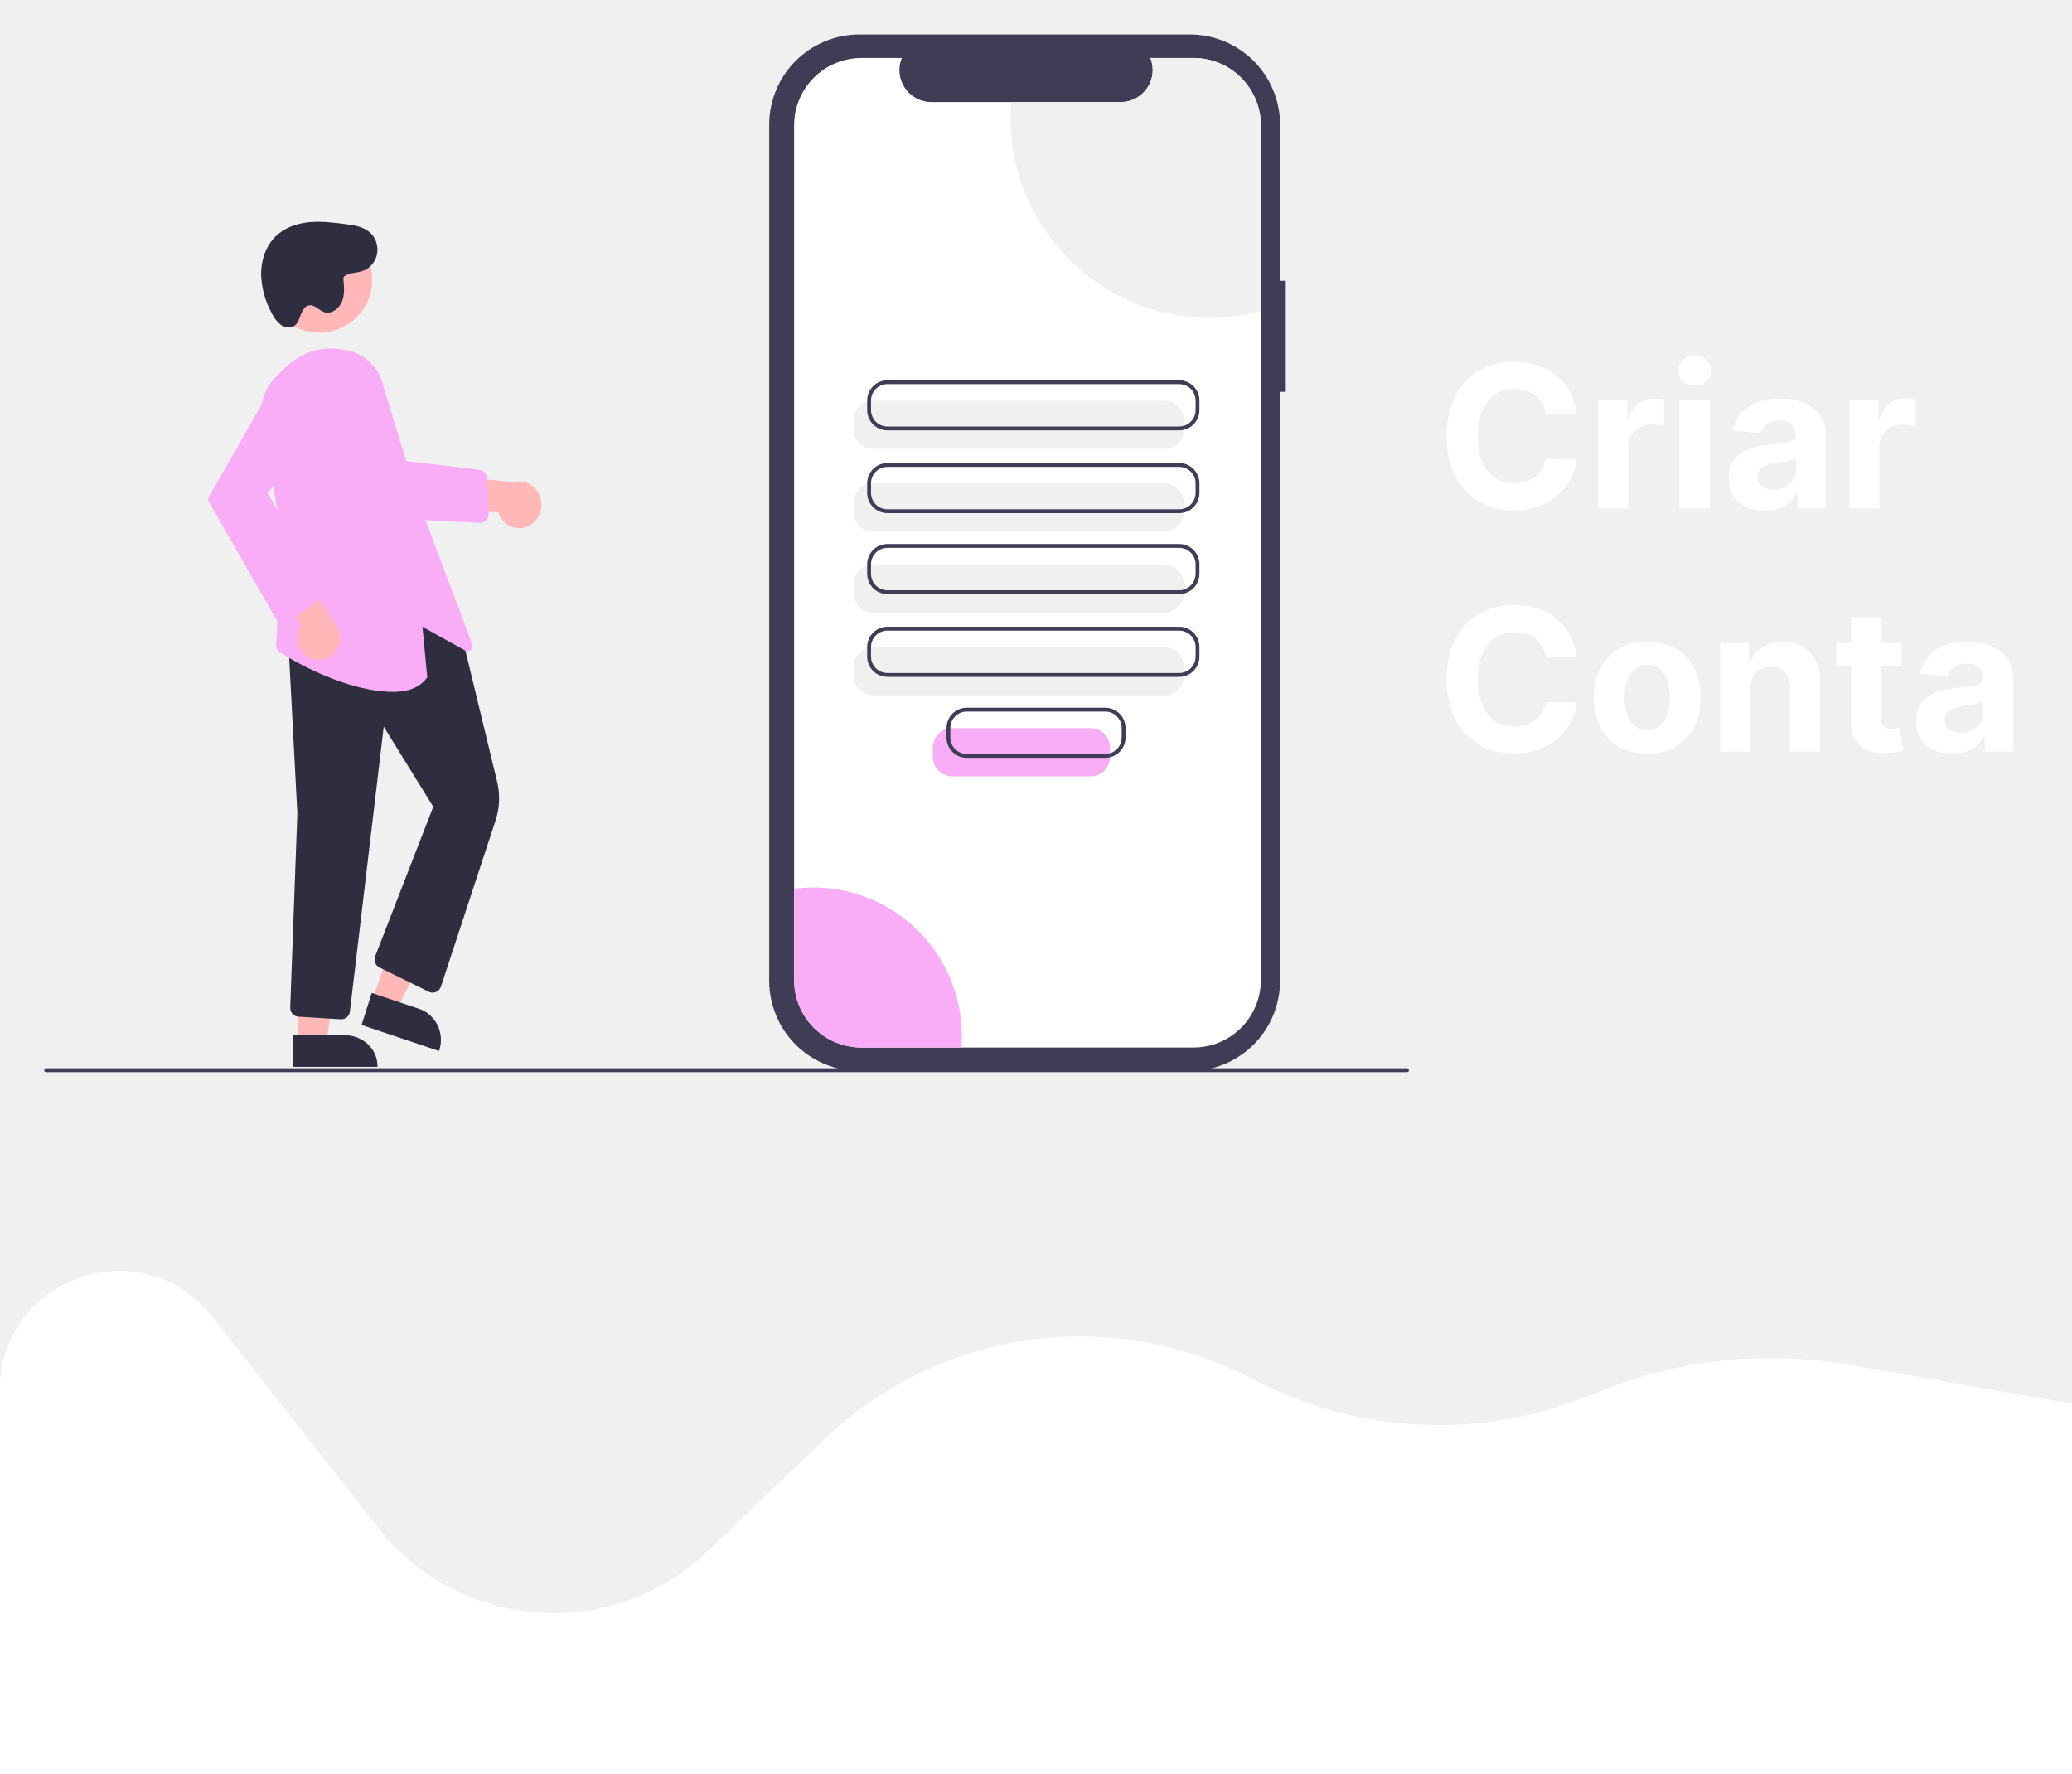
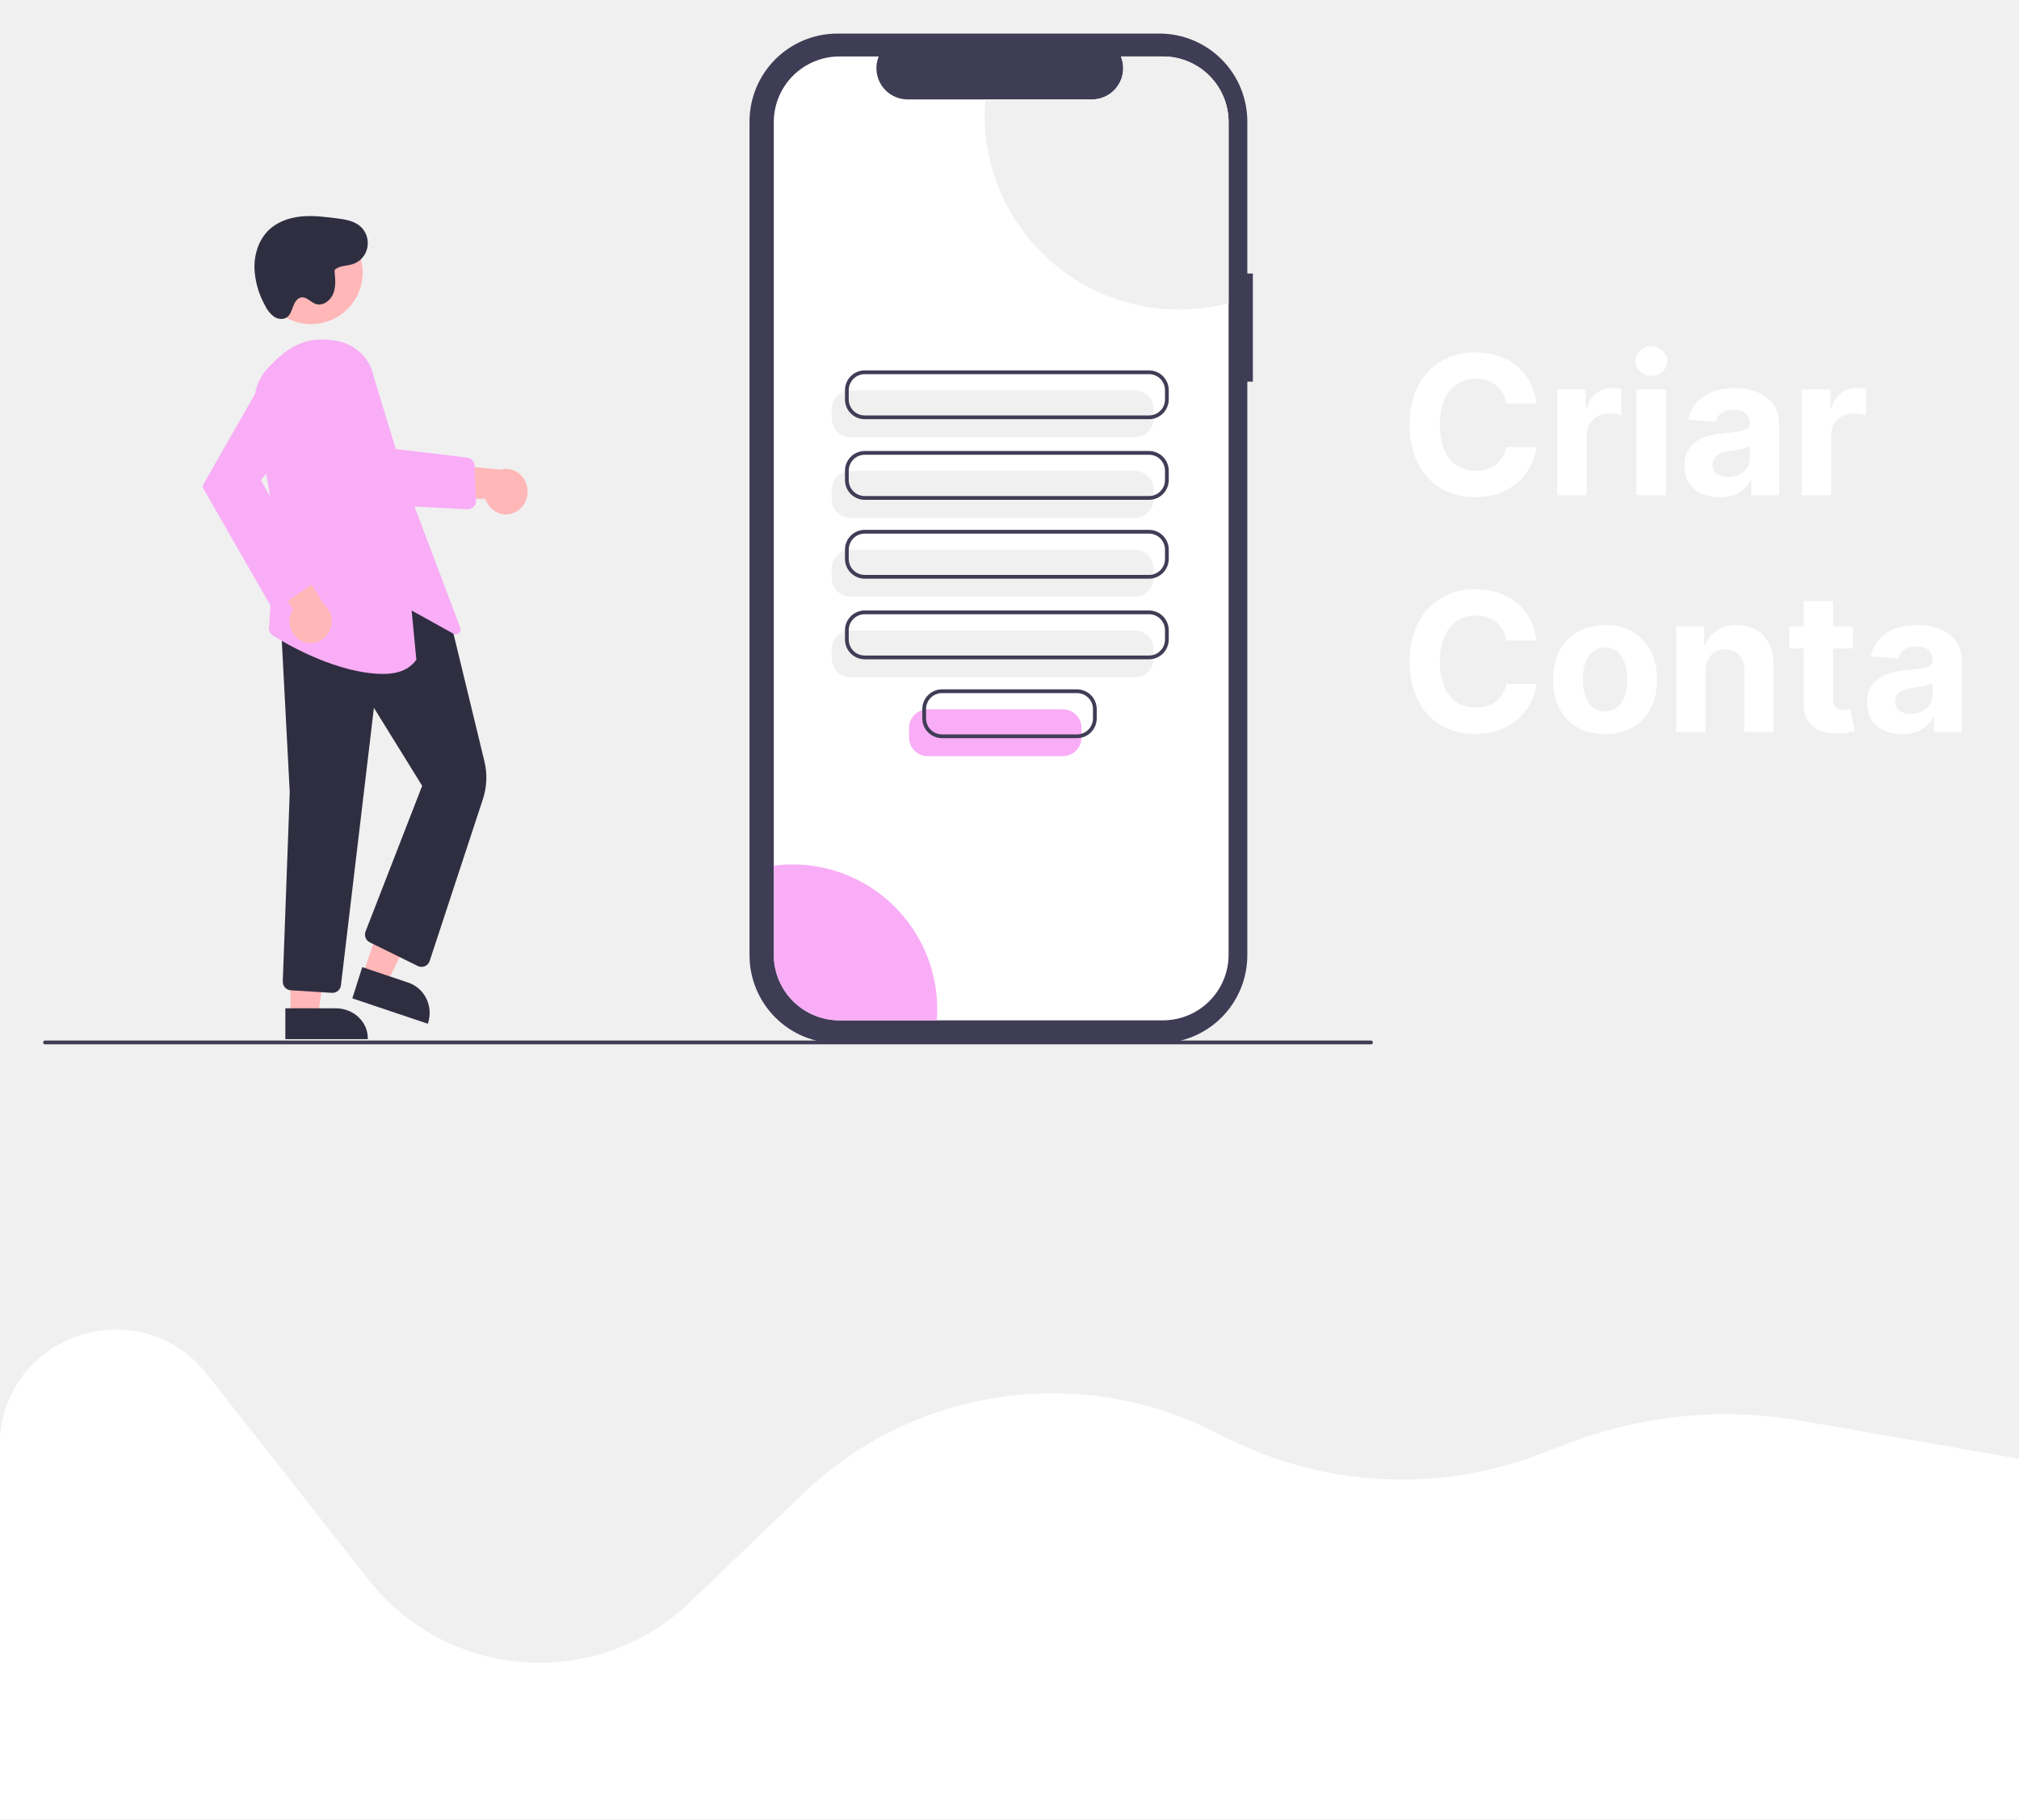
- <svg xmlns="http://www.w3.org/2000/svg" width="375" height="321" viewBox="0 0 375 321" fill="none">
-   <path d="M0 250V250C1.414 230.379 26.235 222.777 38.395 238.241L68.471 276.49C83.216 295.242 110.922 297.178 128.133 280.66L149.2 260.44C169.488 240.968 199.796 236.285 225.016 248.724L228.425 250.406C246.629 259.385 267.77 260.29 286.675 252.9L290.657 251.343C304.618 245.886 319.808 244.363 334.574 246.942L375 254V321H0V250Z" fill="white" />
+ <svg xmlns="http://www.w3.org/2000/svg" width="375" height="338" viewBox="0 0 375 338" fill="none">
+   <path d="M0 267C1.414 247.379 26.235 239.777 38.395 255.241L68.471 293.49C83.216 312.242 110.922 314.178 128.133 297.66L149.2 277.44C169.488 257.968 199.796 253.285 225.016 265.724L228.425 267.406C246.629 276.385 267.77 277.29 286.675 269.9L290.657 268.343C304.618 262.886 319.808 261.363 334.574 263.942L375 271V338H0V267Z" fill="white" />
  <path d="M232.835 177.102C228.1 182.173 222.674 186.552 216.718 190.109C216.581 190.193 216.443 190.272 216.303 190.354L206.661 181.816C206.762 181.722 206.874 181.616 206.995 181.5C214.18 174.675 249.847 126.958 252.224 115.338C252.06 116.306 254.368 154.27 232.835 177.102Z" fill="#F0F0F0" />
  <path d="M218.579 191.756C218.396 191.8 218.211 191.841 218.025 191.878L210.791 185.473C210.932 185.423 211.097 185.365 211.286 185.3C214.39 184.2 223.634 180.881 232.834 177.101C242.719 173.037 252.557 168.446 254.672 165.505C254.218 166.188 240.238 186.911 218.579 191.756Z" fill="#F0F0F0" />
-   <path d="M232.701 50.808H231.671V22.576C231.671 20.43 231.248 18.305 230.427 16.323C229.606 14.34 228.403 12.539 226.887 11.022C225.37 9.504 223.569 8.301 221.588 7.48C219.606 6.658 217.482 6.236 215.337 6.236H155.546C153.401 6.236 151.277 6.658 149.295 7.48C147.314 8.301 145.513 9.504 143.996 11.022C142.48 12.539 141.277 14.34 140.456 16.323C139.635 18.305 139.212 20.43 139.212 22.576V177.46C139.212 179.606 139.635 181.731 140.456 183.713C141.277 185.695 142.48 187.497 143.996 189.014C145.513 190.531 147.314 191.735 149.295 192.556C151.277 193.377 153.401 193.8 155.546 193.8H215.337C217.482 193.8 219.606 193.377 221.588 192.556C223.569 191.735 225.37 190.531 226.887 189.014C228.403 187.497 229.606 185.695 230.427 183.713C231.248 181.731 231.671 179.606 231.671 177.46V70.904H232.701V50.808Z" fill="#3F3D56" />
-   <path d="M228.194 22.688V177.347C228.194 178.949 227.878 180.536 227.265 182.017C226.652 183.497 225.753 184.842 224.62 185.975C223.487 187.108 222.142 188.007 220.662 188.619C219.182 189.232 217.596 189.547 215.994 189.547H155.915C154.314 189.547 152.728 189.231 151.248 188.618C149.769 188.005 148.424 187.107 147.292 185.974C146.159 184.841 145.261 183.496 144.648 182.016C144.035 180.535 143.72 178.949 143.72 177.347V22.688C143.72 21.086 144.035 19.499 144.648 18.019C145.261 16.539 146.159 15.194 147.292 14.061C148.424 12.928 149.769 12.03 151.248 11.416C152.728 10.803 154.314 10.488 155.915 10.488H163.206C162.848 11.368 162.712 12.323 162.81 13.268C162.907 14.214 163.235 15.121 163.766 15.909C164.296 16.698 165.011 17.344 165.85 17.791C166.688 18.238 167.623 18.473 168.573 18.473H202.826C203.776 18.474 204.712 18.241 205.551 17.794C206.391 17.348 207.107 16.701 207.637 15.912C208.168 15.123 208.496 14.216 208.593 13.27C208.689 12.324 208.552 11.368 208.193 10.488H215.994C217.596 10.488 219.182 10.803 220.662 11.415C222.142 12.028 223.487 12.927 224.62 14.06C225.753 15.193 226.652 16.538 227.265 18.018C227.878 19.499 228.194 21.086 228.194 22.688V22.688Z" fill="white" />
+   <path d="M232.701 50.808H231.671V22.576C231.671 20.43 231.248 18.305 230.427 16.323C229.606 14.34 228.403 12.539 226.887 11.022C225.37 9.504 223.569 8.301 221.588 7.48C219.606 6.658 217.482 6.236 215.337 6.236H155.546C153.401 6.236 151.277 6.658 149.295 7.48C147.314 8.301 145.513 9.504 143.996 11.022C142.48 12.539 141.277 14.34 140.456 16.323C139.635 18.305 139.212 20.43 139.212 22.576V177.46C139.212 179.606 139.635 181.73 140.456 183.713C141.277 185.695 142.48 187.497 143.996 189.014C145.513 190.531 147.314 191.735 149.295 192.556C151.277 193.377 153.401 193.8 155.546 193.8H215.337C217.482 193.8 219.606 193.377 221.588 192.556C223.569 191.735 225.37 190.531 226.887 189.014C228.403 187.497 229.606 185.695 230.427 183.713C231.248 181.731 231.671 179.606 231.671 177.46V70.904H232.701V50.808Z" fill="#3F3D56" />
+   <path d="M228.194 22.688V177.347C228.194 178.949 227.878 180.536 227.265 182.017C226.652 183.497 225.753 184.842 224.62 185.975C223.487 187.108 222.142 188.007 220.662 188.619C219.182 189.232 217.596 189.547 215.994 189.547H155.915C154.314 189.547 152.728 189.231 151.248 188.618C149.769 188.005 148.424 187.107 147.292 185.974C146.159 184.841 145.261 183.496 144.648 182.016C144.035 180.535 143.72 178.949 143.72 177.347V22.688C143.72 21.086 144.035 19.499 144.648 18.019C145.261 16.539 146.159 15.194 147.292 14.061C148.424 12.928 149.769 12.03 151.248 11.416C152.728 10.803 154.314 10.488 155.915 10.488H163.206C162.848 11.368 162.712 12.323 162.81 13.268C162.907 14.214 163.235 15.121 163.766 15.909C164.296 16.698 165.011 17.344 165.85 17.791C166.688 18.238 167.623 18.473 168.573 18.473H202.826C203.776 18.474 204.712 18.241 205.551 17.794C206.391 17.348 207.107 16.701 207.637 15.912C208.168 15.123 208.496 14.216 208.593 13.27C208.689 12.324 208.552 11.368 208.193 10.488H215.994C217.596 10.488 219.182 10.803 220.662 11.415C222.142 12.028 223.487 12.927 224.62 14.06C225.753 15.193 226.652 16.538 227.265 18.018C227.878 19.499 228.194 21.086 228.194 22.688Z" fill="white" />
  <path d="M210.773 81.223H157.965C157.041 81.222 156.154 80.854 155.5 80.2C154.846 79.546 154.478 78.659 154.477 77.733V75.996C154.478 75.071 154.846 74.184 155.5 73.529C156.154 72.875 157.041 72.507 157.965 72.506H210.773C211.698 72.507 212.584 72.875 213.238 73.529C213.893 74.184 214.26 75.071 214.261 75.996V77.733C214.26 78.659 213.893 79.546 213.238 80.2C212.584 80.854 211.698 81.222 210.773 81.223Z" fill="#F0F0F0" />
-   <path d="M210.773 96.198H157.965C157.041 96.197 156.154 95.829 155.5 95.175C154.846 94.52 154.478 93.633 154.477 92.708V90.971C154.478 90.046 154.846 89.158 155.5 88.504C156.154 87.85 157.041 87.482 157.965 87.481H210.773C211.698 87.482 212.584 87.85 213.238 88.504C213.893 89.158 214.26 90.046 214.261 90.971V92.708C214.26 93.633 213.893 94.52 213.238 95.175C212.584 95.829 211.698 96.197 210.773 96.198V96.198Z" fill="#F0F0F0" />
-   <path d="M213.414 77.874H160.607C159.636 77.873 158.705 77.487 158.018 76.8C157.331 76.113 156.945 75.181 156.944 74.21V72.472C156.945 71.501 157.331 70.569 158.018 69.882C158.705 69.195 159.636 68.809 160.607 68.808H213.414C214.386 68.809 215.317 69.195 216.003 69.882C216.69 70.569 217.076 71.501 217.078 72.472V74.21C217.076 75.181 216.69 76.113 216.003 76.8C215.317 77.487 214.386 77.873 213.414 77.874V77.874ZM160.607 69.506C159.821 69.507 159.067 69.82 158.511 70.376C157.955 70.932 157.643 71.686 157.642 72.472V74.21C157.643 74.996 157.955 75.75 158.511 76.306C159.067 76.862 159.821 77.175 160.607 77.176H213.414C214.201 77.175 214.954 76.862 215.51 76.306C216.066 75.75 216.379 74.996 216.38 74.21V72.472C216.379 71.686 216.066 70.932 215.51 70.376C214.954 69.82 214.201 69.507 213.414 69.506H160.607Z" fill="#3F3D56" />
-   <path d="M213.414 92.849H160.607C159.636 92.848 158.705 92.461 158.018 91.774C157.331 91.087 156.945 90.156 156.944 89.184V87.447C156.945 86.476 157.331 85.544 158.018 84.857C158.705 84.17 159.636 83.784 160.607 83.783H213.414C214.386 83.784 215.317 84.17 216.003 84.857C216.69 85.544 217.076 86.476 217.078 87.447V89.184C217.076 90.156 216.69 91.087 216.003 91.774C215.317 92.461 214.386 92.848 213.414 92.849V92.849ZM160.607 84.481C159.821 84.481 159.067 84.794 158.511 85.35C157.955 85.907 157.643 86.661 157.642 87.447V89.184C157.643 89.971 157.955 90.725 158.511 91.281C159.067 91.837 159.821 92.15 160.607 92.151H213.414C214.201 92.15 214.954 91.837 215.51 91.281C216.066 90.725 216.379 89.971 216.38 89.184V87.447C216.379 86.661 216.066 85.907 215.51 85.35C214.954 84.794 214.201 84.481 213.414 84.481H160.607Z" fill="#3F3D56" />
+   <path d="M210.773 96.198H157.965C157.041 96.197 156.154 95.829 155.5 95.175C154.846 94.52 154.478 93.633 154.477 92.708V90.971C154.478 90.046 154.846 89.158 155.5 88.504C156.154 87.85 157.041 87.482 157.965 87.481H210.773C211.698 87.482 212.584 87.85 213.238 88.504C213.893 89.158 214.26 90.046 214.261 90.971V92.708C214.26 93.633 213.893 94.52 213.238 95.175C212.584 95.829 211.698 96.197 210.773 96.198Z" fill="#F0F0F0" />
+   <path d="M213.414 77.874H160.607C159.636 77.873 158.705 77.487 158.018 76.8C157.331 76.113 156.945 75.181 156.944 74.21V72.472C156.945 71.501 157.331 70.569 158.018 69.882C158.705 69.195 159.636 68.809 160.607 68.808H213.414C214.386 68.809 215.317 69.195 216.003 69.882C216.69 70.569 217.076 71.501 217.078 72.472V74.21C217.076 75.181 216.69 76.113 216.003 76.8C215.317 77.487 214.386 77.873 213.414 77.874ZM160.607 69.506C159.821 69.507 159.067 69.82 158.511 70.376C157.955 70.932 157.643 71.686 157.642 72.472V74.21C157.643 74.996 157.955 75.75 158.511 76.306C159.067 76.862 159.821 77.175 160.607 77.176H213.414C214.201 77.175 214.954 76.862 215.51 76.306C216.066 75.75 216.379 74.996 216.38 74.21V72.472C216.379 71.686 216.066 70.932 215.51 70.376C214.954 69.82 214.201 69.507 213.414 69.506H160.607Z" fill="#3F3D56" />
+   <path d="M213.414 92.849H160.607C159.636 92.848 158.705 92.461 158.018 91.774C157.331 91.087 156.945 90.156 156.944 89.184V87.447C156.945 86.476 157.331 85.544 158.018 84.857C158.705 84.17 159.636 83.784 160.607 83.783H213.414C214.386 83.784 215.317 84.17 216.003 84.857C216.69 85.544 217.076 86.476 217.078 87.447V89.184C217.076 90.156 216.69 91.087 216.003 91.774C215.317 92.461 214.386 92.848 213.414 92.849ZM160.607 84.481C159.821 84.481 159.067 84.794 158.511 85.35C157.955 85.907 157.643 86.661 157.642 87.447V89.184C157.643 89.971 157.955 90.725 158.511 91.281C159.067 91.837 159.821 92.15 160.607 92.151H213.414C214.201 92.15 214.954 91.837 215.51 91.281C216.066 90.725 216.379 89.971 216.38 89.184V87.447C216.379 86.661 216.066 85.907 215.51 85.35C214.954 84.794 214.201 84.481 213.414 84.481H160.607Z" fill="#3F3D56" />
  <path d="M210.773 110.849H157.965C157.041 110.848 156.154 110.48 155.5 109.826C154.846 109.171 154.478 108.284 154.477 107.359V105.622C154.478 104.696 154.846 103.809 155.5 103.155C156.154 102.501 157.041 102.133 157.965 102.132H210.773C211.698 102.133 212.584 102.501 213.238 103.155C213.893 103.809 214.26 104.696 214.261 105.622V107.359C214.26 108.284 213.893 109.171 213.238 109.826C212.584 110.48 211.698 110.848 210.773 110.849Z" fill="#F0F0F0" />
-   <path d="M210.773 125.824H157.965C157.041 125.823 156.154 125.455 155.5 124.8C154.846 124.146 154.478 123.259 154.477 122.334V120.596C154.478 119.671 154.846 118.784 155.5 118.13C156.154 117.475 157.041 117.107 157.965 117.106H210.773C211.698 117.107 212.584 117.475 213.238 118.13C213.893 118.784 214.26 119.671 214.261 120.596V122.334C214.26 123.259 213.893 124.146 213.238 124.8C212.584 125.455 211.698 125.823 210.773 125.824V125.824Z" fill="#F0F0F0" />
-   <path d="M213.414 107.5H160.607C159.636 107.499 158.705 107.112 158.018 106.425C157.331 105.738 156.945 104.807 156.944 103.835V102.098C156.945 101.126 157.331 100.195 158.018 99.508C158.705 98.821 159.636 98.435 160.607 98.433H213.414C214.386 98.435 215.317 98.821 216.003 99.508C216.69 100.195 217.076 101.126 217.078 102.098V103.835C217.076 104.807 216.69 105.738 216.003 106.425C215.317 107.112 214.386 107.499 213.414 107.5V107.5ZM160.607 99.132C159.821 99.132 159.067 99.445 158.511 100.001C157.955 100.558 157.643 101.312 157.642 102.098V103.835C157.643 104.622 157.955 105.376 158.511 105.932C159.067 106.488 159.821 106.801 160.607 106.802H213.414C214.201 106.801 214.954 106.488 215.51 105.932C216.066 105.376 216.379 104.622 216.38 103.835V102.098C216.379 101.312 216.066 100.558 215.51 100.001C214.954 99.445 214.201 99.132 213.414 99.132H160.607Z" fill="#3F3D56" />
-   <path d="M213.414 122.475H160.607C159.636 122.473 158.705 122.087 158.018 121.4C157.331 120.713 156.945 119.782 156.944 118.81V117.073C156.945 116.101 157.331 115.17 158.018 114.483C158.705 113.796 159.636 113.409 160.607 113.408H213.414C214.386 113.409 215.317 113.796 216.003 114.483C216.69 115.17 217.076 116.101 217.078 117.073V118.81C217.076 119.782 216.69 120.713 216.003 121.4C215.317 122.087 214.386 122.473 213.414 122.475V122.475ZM160.607 114.106C159.821 114.107 159.067 114.42 158.511 114.976C157.955 115.532 157.643 116.286 157.642 117.073V118.81C157.643 119.597 157.955 120.351 158.511 120.907C159.067 121.463 159.821 121.776 160.607 121.777H213.414C214.201 121.776 214.954 121.463 215.51 120.907C216.066 120.351 216.379 119.597 216.38 118.81V117.073C216.379 116.286 216.066 115.532 215.51 114.976C214.954 114.42 214.201 114.107 213.414 114.106H160.607Z" fill="#3F3D56" />
-   <path d="M228.194 22.688V56.328C222.85 57.735 217.256 57.896 211.841 56.8C206.425 55.704 201.333 53.38 196.957 50.006C192.58 46.633 189.035 42.3 186.595 37.341C184.155 32.382 182.885 26.929 182.882 21.402C182.882 20.416 182.921 19.439 183.001 18.473H202.826C203.776 18.474 204.712 18.241 205.551 17.794C206.391 17.348 207.107 16.701 207.637 15.912C208.168 15.123 208.496 14.216 208.593 13.27C208.689 12.324 208.552 11.368 208.193 10.488H215.994C217.596 10.488 219.182 10.803 220.662 11.415C222.142 12.028 223.487 12.927 224.62 14.06C225.753 15.193 226.652 16.538 227.265 18.018C227.878 19.499 228.194 21.086 228.194 22.688V22.688Z" fill="#F0F0F0" />
+   <path d="M210.773 125.824H157.965C157.041 125.823 156.154 125.455 155.5 124.8C154.846 124.146 154.478 123.259 154.477 122.334V120.596C154.478 119.671 154.846 118.784 155.5 118.13C156.154 117.475 157.041 117.107 157.965 117.106H210.773C211.698 117.107 212.584 117.475 213.238 118.13C213.893 118.784 214.26 119.671 214.261 120.596V122.334C214.26 123.259 213.893 124.146 213.238 124.8C212.584 125.455 211.698 125.823 210.773 125.824Z" fill="#F0F0F0" />
+   <path d="M213.414 107.5H160.607C159.636 107.499 158.705 107.112 158.018 106.425C157.331 105.738 156.945 104.807 156.944 103.835V102.098C156.945 101.126 157.331 100.195 158.018 99.508C158.705 98.821 159.636 98.435 160.607 98.433H213.414C214.386 98.435 215.317 98.821 216.003 99.508C216.69 100.195 217.076 101.126 217.078 102.098V103.835C217.076 104.807 216.69 105.738 216.003 106.425C215.317 107.112 214.386 107.499 213.414 107.5ZM160.607 99.132C159.821 99.132 159.067 99.445 158.511 100.001C157.955 100.558 157.643 101.312 157.642 102.098V103.835C157.643 104.622 157.955 105.376 158.511 105.932C159.067 106.488 159.821 106.801 160.607 106.802H213.414C214.201 106.801 214.954 106.488 215.51 105.932C216.066 105.376 216.379 104.622 216.38 103.835V102.098C216.379 101.312 216.066 100.558 215.51 100.001C214.954 99.445 214.201 99.132 213.414 99.132H160.607Z" fill="#3F3D56" />
+   <path d="M213.414 122.475H160.607C159.636 122.473 158.705 122.087 158.018 121.4C157.331 120.713 156.945 119.782 156.944 118.81V117.073C156.945 116.101 157.331 115.17 158.018 114.483C158.705 113.796 159.636 113.409 160.607 113.408H213.414C214.386 113.409 215.317 113.796 216.003 114.483C216.69 115.17 217.076 116.101 217.078 117.073V118.81C217.076 119.782 216.69 120.713 216.003 121.4C215.317 122.087 214.386 122.473 213.414 122.475ZM160.607 114.106C159.821 114.107 159.067 114.42 158.511 114.976C157.955 115.532 157.643 116.286 157.642 117.073V118.81C157.643 119.597 157.955 120.351 158.511 120.907C159.067 121.463 159.821 121.776 160.607 121.777H213.414C214.201 121.776 214.954 121.463 215.51 120.907C216.066 120.351 216.379 119.597 216.38 118.81V117.073C216.379 116.286 216.066 115.532 215.51 114.976C214.954 114.42 214.201 114.107 213.414 114.106H160.607Z" fill="#3F3D56" />
+   <path d="M228.194 22.688V56.328C222.85 57.735 217.256 57.896 211.841 56.8C206.425 55.704 201.333 53.38 196.957 50.006C192.58 46.633 189.035 42.3 186.595 37.341C184.155 32.382 182.885 26.929 182.882 21.402C182.882 20.416 182.921 19.439 183.001 18.473H202.826C203.776 18.474 204.712 18.241 205.551 17.794C206.391 17.348 207.107 16.701 207.637 15.912C208.168 15.123 208.496 14.216 208.593 13.27C208.689 12.324 208.552 11.368 208.193 10.488H215.994C217.596 10.488 219.182 10.803 220.662 11.415C222.142 12.028 223.487 12.927 224.62 14.06C225.753 15.193 226.652 16.538 227.265 18.018C227.878 19.499 228.194 21.086 228.194 22.688Z" fill="#F0F0F0" />
  <path d="M174.076 187.446C174.076 188.155 174.05 188.855 173.993 189.547H155.915C154.314 189.547 152.728 189.231 151.248 188.618C149.769 188.005 148.424 187.107 147.292 185.974C146.159 184.841 145.261 183.496 144.648 182.016C144.035 180.535 143.72 178.949 143.72 177.347V160.804C147.509 160.311 151.36 160.632 155.016 161.744C158.671 162.857 162.048 164.737 164.92 167.258C167.793 169.779 170.095 172.883 171.674 176.364C173.253 179.846 174.072 183.623 174.076 187.446H174.076Z" fill="#F9ADF6" />
  <path d="M124.139 99.788L112.434 90.833L103.483 102.542L115.187 111.497L124.139 99.788Z" fill="#F0F0F0" />
-   <path d="M57.991 19.847C59.841 19.846 61.665 20.277 63.317 21.108C64.97 21.938 66.405 23.144 67.508 24.629L74.342 15.69L53.836 0L38.152 20.514L46.99 27.276C47.875 25.082 49.395 23.202 51.355 21.878C53.315 20.555 55.626 19.847 57.991 19.847V19.847Z" fill="#F0F0F0" />
+   <path d="M57.991 19.847C59.841 19.846 61.665 20.277 63.317 21.108C64.97 21.938 66.405 23.144 67.508 24.629L74.342 15.69L53.836 0L38.152 20.514L46.99 27.276C47.875 25.082 49.395 23.202 51.355 21.878C53.315 20.555 55.626 19.847 57.991 19.847Z" fill="#F0F0F0" />
  <path d="M254.651 194H8.349C8.256 194 8.168 193.963 8.102 193.898C8.037 193.832 8 193.744 8 193.651C8 193.558 8.037 193.47 8.102 193.404C8.168 193.339 8.256 193.302 8.349 193.302H254.651C254.744 193.302 254.832 193.339 254.898 193.404C254.963 193.47 255 193.558 255 193.651C255 193.744 254.963 193.832 254.898 193.898C254.832 193.963 254.744 194 254.651 194Z" fill="#3F3D56" />
-   <path d="M197.396 140.474H172.326C171.401 140.473 170.514 140.105 169.86 139.451C169.206 138.797 168.838 137.91 168.837 136.984V135.247C168.838 134.322 169.206 133.435 169.86 132.78C170.514 132.126 171.401 131.758 172.326 131.757H197.396C198.321 131.758 199.208 132.126 199.862 132.78C200.516 133.435 200.884 134.322 200.885 135.247V136.984C200.884 137.91 200.516 138.797 199.862 139.451C199.208 140.105 198.321 140.473 197.396 140.474V140.474Z" fill="#F9ADF6" />
-   <path d="M200.038 137.125H174.967C173.996 137.124 173.065 136.738 172.378 136.051C171.692 135.364 171.305 134.432 171.304 133.461V131.724C171.305 130.752 171.692 129.821 172.378 129.134C173.065 128.447 173.996 128.06 174.967 128.059H200.038C201.009 128.06 201.94 128.447 202.627 129.134C203.314 129.821 203.7 130.752 203.701 131.724V133.461C203.7 134.432 203.314 135.364 202.627 136.051C201.94 136.738 201.009 137.124 200.038 137.125V137.125ZM174.967 128.757C174.181 128.758 173.428 129.071 172.872 129.627C172.316 130.183 172.003 130.937 172.002 131.724V133.461C172.003 134.247 172.316 135.001 172.872 135.558C173.428 136.114 174.181 136.426 174.967 136.427H200.038C200.824 136.426 201.578 136.114 202.134 135.558C202.69 135.001 203.003 134.247 203.003 133.461V131.724C203.003 130.937 202.69 130.183 202.134 129.627C201.578 129.071 200.824 128.758 200.038 128.757H174.967Z" fill="#3F3D56" />
+   <path d="M197.396 140.474H172.326C171.401 140.473 170.514 140.105 169.86 139.451C169.206 138.797 168.838 137.91 168.837 136.984V135.247C168.838 134.322 169.206 133.435 169.86 132.78C170.514 132.126 171.401 131.758 172.326 131.757H197.396C198.321 131.758 199.208 132.126 199.862 132.78C200.516 133.435 200.884 134.322 200.885 135.247V136.984C200.884 137.91 200.516 138.797 199.862 139.451C199.208 140.105 198.321 140.473 197.396 140.474Z" fill="#F9ADF6" />
+   <path d="M200.038 137.125H174.967C173.996 137.124 173.065 136.738 172.378 136.051C171.692 135.364 171.305 134.432 171.304 133.461V131.724C171.305 130.752 171.692 129.821 172.378 129.134C173.065 128.447 173.996 128.06 174.967 128.059H200.038C201.009 128.06 201.94 128.447 202.627 129.134C203.314 129.821 203.7 130.752 203.701 131.724V133.461C203.7 134.432 203.314 135.364 202.627 136.051C201.94 136.738 201.009 137.124 200.038 137.125ZM174.967 128.757C174.181 128.758 173.428 129.071 172.872 129.627C172.316 130.183 172.003 130.937 172.002 131.724V133.461C172.003 134.247 172.316 135.001 172.872 135.558C173.428 136.114 174.181 136.426 174.967 136.427H200.038C200.824 136.426 201.578 136.114 202.134 135.558C202.69 135.001 203.003 134.247 203.003 133.461V131.724C203.003 130.937 202.69 130.183 202.134 129.627C201.578 129.071 200.824 128.758 200.038 128.757H174.967Z" fill="#3F3D56" />
  <path d="M95.855 95.066C95.34 95.356 94.772 95.525 94.188 95.56C93.605 95.594 93.022 95.494 92.48 95.266C91.938 95.038 91.449 94.687 91.05 94.239C90.65 93.791 90.349 93.256 90.167 92.673L75.973 92.414L80.14 86.01L92.98 87.237C93.933 86.98 94.942 87.1 95.816 87.574C96.69 88.048 97.368 88.843 97.722 89.808C98.077 90.773 98.082 91.841 97.738 92.81C97.394 93.779 96.724 94.582 95.855 95.066H95.855Z" fill="#FFB7B7" />
  <path d="M86.874 94.611C87.082 94.611 87.289 94.567 87.48 94.482C87.672 94.397 87.846 94.272 87.99 94.116C88.134 93.959 88.246 93.774 88.32 93.571C88.393 93.368 88.426 93.152 88.417 92.935L88.145 86.524C88.13 86.142 87.984 85.778 87.734 85.499C87.483 85.219 87.144 85.043 86.778 85.001L71.186 83.143L71.709 93.827L86.797 94.609C86.823 94.61 86.848 94.611 86.874 94.611Z" fill="#F9ADF6" />
  <path d="M67.357 181.115L71.906 182.532L79.802 166.466L73.088 164.374L67.357 181.115Z" fill="#FFB7B7" />
  <path d="M65.442 185.464L79.461 190.177L79.519 189.995C79.753 189.257 79.843 188.479 79.785 187.706C79.727 186.932 79.522 186.178 79.181 185.486C78.84 184.794 78.369 184.178 77.797 183.673C77.224 183.168 76.561 182.785 75.844 182.544L75.844 182.544L67.282 179.665L65.442 185.464Z" fill="#2F2E41" />
  <path d="M53.954 188.266L59.144 188.266L61.612 170.108L53.953 170.109L53.954 188.266Z" fill="#FFB7B7" />
  <path d="M52.996 193.044L68.314 193.044V192.863C68.314 192.134 68.16 191.412 67.86 190.738C67.561 190.065 67.121 189.452 66.568 188.937C66.014 188.421 65.357 188.012 64.633 187.733C63.91 187.454 63.135 187.31 62.352 187.31H62.352L52.996 187.311L52.996 193.044Z" fill="#2F2E41" />
  <path d="M61.749 184.443C62.138 184.443 62.512 184.299 62.803 184.04C63.093 183.78 63.279 183.423 63.325 183.034L69.449 131.493L78.413 145.98L67.896 173.039C67.752 173.413 67.753 173.828 67.898 174.201C68.042 174.575 68.32 174.881 68.677 175.059L77.599 179.454C77.802 179.555 78.025 179.61 78.252 179.616C78.478 179.623 78.704 179.581 78.913 179.492C79.122 179.404 79.309 179.271 79.463 179.104C79.617 178.936 79.734 178.737 79.805 178.52L89.693 148.445C90.438 146.182 90.535 143.753 89.974 141.437L83.58 115.023L83.505 114.982L69.094 107.034L69.011 107.065L52.039 113.301L53.815 147.163L52.524 182.309C52.507 182.726 52.653 183.134 52.932 183.444C53.211 183.754 53.599 183.941 54.014 183.964L61.65 184.44C61.683 184.442 61.716 184.443 61.749 184.443Z" fill="#2F2E41" />
-   <path d="M71.227 125.192C73.784 125.192 75.938 124.465 77.285 122.616L77.329 122.556L76.457 113.417L84.212 117.717C84.373 117.806 84.557 117.844 84.74 117.825C84.923 117.806 85.096 117.732 85.235 117.612C85.374 117.492 85.473 117.332 85.519 117.154C85.564 116.976 85.554 116.788 85.489 116.616L75.817 90.961L69.431 70.062C69.114 68.39 68.296 66.853 67.085 65.654C65.875 64.456 64.328 63.654 62.651 63.353V63.353C56.962 62.31 53.573 64.227 49.661 68.482C48.714 69.517 48.017 70.754 47.623 72.1C47.229 73.445 47.147 74.863 47.385 76.244L51.087 97.374L49.999 116.32C49.916 116.646 49.938 116.991 50.063 117.304C50.187 117.617 50.408 117.883 50.693 118.063C53.718 119.987 62.994 125.191 71.227 125.192Z" fill="#F9ADF6" />
+   <path d="M71.227 125.192C73.784 125.192 75.938 124.465 77.285 122.616L77.329 122.556L76.457 113.417L84.212 117.717C84.373 117.806 84.557 117.844 84.74 117.825C84.923 117.806 85.096 117.732 85.235 117.612C85.374 117.492 85.473 117.332 85.519 117.154C85.564 116.976 85.554 116.788 85.489 116.616L75.817 90.961L69.431 70.062C69.114 68.39 68.296 66.853 67.085 65.654C65.875 64.456 64.328 63.654 62.651 63.353C56.962 62.31 53.573 64.227 49.661 68.482C48.714 69.517 48.017 70.754 47.623 72.1C47.229 73.445 47.147 74.863 47.385 76.244L51.087 97.374L49.999 116.32C49.916 116.646 49.938 116.991 50.063 117.304C50.187 117.617 50.408 117.883 50.693 118.063C53.718 119.987 62.994 125.191 71.227 125.192Z" fill="#F9ADF6" />
  <path d="M57.783 60.207C52.495 60.207 48.209 55.928 48.209 50.65C48.209 45.372 52.495 41.094 57.783 41.094C63.07 41.094 67.357 45.372 67.357 50.65C67.357 55.928 63.07 60.207 57.783 60.207Z" fill="#FFB7B7" />
-   <path d="M56.037 119.081C55.519 118.837 55.06 118.479 54.691 118.032C54.322 117.586 54.053 117.061 53.903 116.496C53.752 115.931 53.724 115.339 53.82 114.762C53.916 114.184 54.134 113.636 54.459 113.154L46.294 101.651L53.484 101.301L60.135 112.278C60.886 112.892 61.391 113.768 61.555 114.74C61.719 115.712 61.53 116.712 61.025 117.55C60.52 118.389 59.733 119.008 58.814 119.29C57.895 119.572 56.907 119.497 56.037 119.081V119.081Z" fill="#FFB7B7" />
+   <path d="M56.037 119.081C55.519 118.837 55.06 118.479 54.691 118.032C54.322 117.586 54.053 117.061 53.903 116.496C53.752 115.931 53.724 115.339 53.82 114.762C53.916 114.184 54.134 113.636 54.459 113.154L46.294 101.651L53.484 101.301L60.135 112.278C60.886 112.892 61.391 113.768 61.555 114.74C61.719 115.712 61.53 116.712 61.025 117.55C60.52 118.389 59.733 119.008 58.814 119.29C57.895 119.572 56.907 119.497 56.037 119.081Z" fill="#FFB7B7" />
  <path d="M51.109 112.752C51.516 112.81 51.931 112.712 52.269 112.479L57.8 108.657C58.133 108.429 58.367 108.086 58.457 107.696C58.547 107.305 58.487 106.895 58.288 106.546L48.44 89.187L58.344 77.375C58.864 76.754 59.248 76.034 59.472 75.258C59.696 74.483 59.754 73.67 59.643 72.871C59.532 72.072 59.255 71.305 58.828 70.618C58.402 69.931 57.836 69.34 57.166 68.881C56.496 68.423 55.737 68.108 54.938 67.956C54.139 67.804 53.316 67.819 52.523 67.999C51.73 68.18 50.983 68.522 50.33 69.003C49.678 69.485 49.133 70.096 48.732 70.798L37.796 89.922C37.719 90.058 37.678 90.212 37.678 90.368C37.678 90.525 37.719 90.678 37.797 90.814L49.925 111.953C50.037 112.148 50.188 112.318 50.37 112.451C50.552 112.585 50.76 112.679 50.98 112.729C51.023 112.739 51.066 112.746 51.109 112.752Z" fill="#F9ADF6" />
  <path d="M62.248 50.03C63.184 49.309 64.481 49.421 65.59 49.044C66.251 48.819 66.843 48.419 67.306 47.884C67.769 47.349 68.088 46.698 68.23 45.996C68.372 45.294 68.333 44.565 68.116 43.884C67.899 43.203 67.512 42.592 66.994 42.113C65.796 41.006 64.091 40.755 62.494 40.553C60.306 40.275 58.097 39.997 55.903 40.218C53.709 40.438 51.5 41.202 49.897 42.762C48.129 44.481 47.258 47.04 47.252 49.545C47.313 52.063 47.984 54.525 49.202 56.707C49.578 57.536 50.146 58.258 50.855 58.809C51.593 59.312 52.633 59.443 53.344 58.901C53.959 58.432 54.183 57.611 54.461 56.877C54.738 56.143 55.212 55.361 55.968 55.248C56.942 55.102 57.685 56.123 58.615 56.457C59.915 56.924 61.359 55.891 61.889 54.581C62.419 53.271 62.28 51.789 62.131 50.378" fill="#2F2E41" />
  <path d="M285.376 74.984C284.648 68.938 280.071 65.46 274.011 65.46C267.095 65.46 261.815 70.344 261.815 78.909C261.815 87.449 267.006 92.358 274.011 92.358C280.723 92.358 284.776 87.896 285.376 83.077L279.777 83.051C279.253 85.851 277.054 87.462 274.101 87.462C270.125 87.462 267.428 84.508 267.428 78.909C267.428 73.463 270.087 70.356 274.139 70.356C277.169 70.356 279.355 72.108 279.777 74.984H285.376ZM289.244 92H294.69V80.891C294.69 78.474 296.454 76.812 298.857 76.812C299.612 76.812 300.647 76.94 301.158 77.106V72.274C300.673 72.159 299.995 72.082 299.445 72.082C297.246 72.082 295.444 73.361 294.728 75.79H294.523V72.364H289.244V92ZM303.974 92H309.42V72.364H303.974V92ZM306.71 69.832C308.333 69.832 309.663 68.592 309.663 67.071C309.663 65.562 308.333 64.322 306.71 64.322C305.099 64.322 303.77 65.562 303.77 67.071C303.77 68.592 305.099 69.832 306.71 69.832ZM319.382 92.371C322.284 92.371 324.163 91.105 325.122 89.277H325.276V92H330.44V78.756C330.44 74.077 326.477 72.108 322.105 72.108C317.401 72.108 314.307 74.358 313.553 77.938L318.589 78.347C318.96 77.043 320.124 76.084 322.08 76.084C323.933 76.084 324.994 77.017 324.994 78.628V78.704C324.994 79.97 323.652 80.136 320.239 80.469C316.352 80.827 312.862 82.131 312.862 86.516C312.862 90.402 315.636 92.371 319.382 92.371ZM320.942 88.612C319.267 88.612 318.065 87.832 318.065 86.337C318.065 84.803 319.331 84.048 321.249 83.78C322.438 83.614 324.381 83.332 325.033 82.898V84.981C325.033 87.04 323.332 88.612 320.942 88.612ZM334.665 92H340.112V80.891C340.112 78.474 341.876 76.812 344.279 76.812C345.033 76.812 346.069 76.94 346.58 77.106V72.274C346.094 72.159 345.417 72.082 344.867 72.082C342.668 72.082 340.866 73.361 340.15 75.79H339.945V72.364H334.665V92ZM285.376 118.984C284.648 112.938 280.071 109.46 274.011 109.46C267.095 109.46 261.815 114.344 261.815 122.909C261.815 131.449 267.006 136.358 274.011 136.358C280.723 136.358 284.776 131.896 285.376 127.077L279.777 127.051C279.253 129.851 277.054 131.462 274.101 131.462C270.125 131.462 267.428 128.509 267.428 122.909C267.428 117.463 270.087 114.357 274.139 114.357C277.169 114.357 279.355 116.108 279.777 118.984H285.376ZM298.116 136.384C304.073 136.384 307.781 132.305 307.781 126.259C307.781 120.173 304.073 116.108 298.116 116.108C292.158 116.108 288.451 120.173 288.451 126.259C288.451 132.305 292.158 136.384 298.116 136.384ZM298.141 132.165C295.393 132.165 293.987 129.646 293.987 126.22C293.987 122.794 295.393 120.263 298.141 120.263C300.839 120.263 302.245 122.794 302.245 126.22C302.245 129.646 300.839 132.165 298.141 132.165ZM316.768 124.648C316.781 122.116 318.289 120.634 320.488 120.634C322.674 120.634 323.991 122.065 323.978 124.469V136H329.424V123.497C329.424 118.92 326.739 116.108 322.648 116.108C319.734 116.108 317.624 117.54 316.742 119.828H316.512V116.364H311.322V136H316.768V124.648ZM344.161 116.364H340.466V111.659H335.02V116.364H332.336V120.455H335.02V130.682C334.995 134.53 337.615 136.435 341.566 136.268C342.972 136.217 343.969 135.936 344.519 135.757L343.662 131.705C343.394 131.756 342.819 131.884 342.307 131.884C341.221 131.884 340.466 131.474 340.466 129.966V120.455H344.161V116.364ZM353.308 136.371C356.21 136.371 358.089 135.105 359.048 133.277H359.201V136H364.366V122.756C364.366 118.077 360.403 116.108 356.031 116.108C351.326 116.108 348.233 118.358 347.478 121.938L352.515 122.347C352.886 121.043 354.049 120.084 356.005 120.084C357.859 120.084 358.92 121.017 358.92 122.628V122.705C358.92 123.97 357.578 124.136 354.164 124.469C350.278 124.827 346.788 126.131 346.788 130.516C346.788 134.402 349.562 136.371 353.308 136.371ZM354.868 132.612C353.193 132.612 351.991 131.832 351.991 130.337C351.991 128.803 353.257 128.048 355.174 127.78C356.363 127.614 358.306 127.332 358.958 126.898V128.982C358.958 131.04 357.258 132.612 354.868 132.612Z" fill="white" />
</svg>
